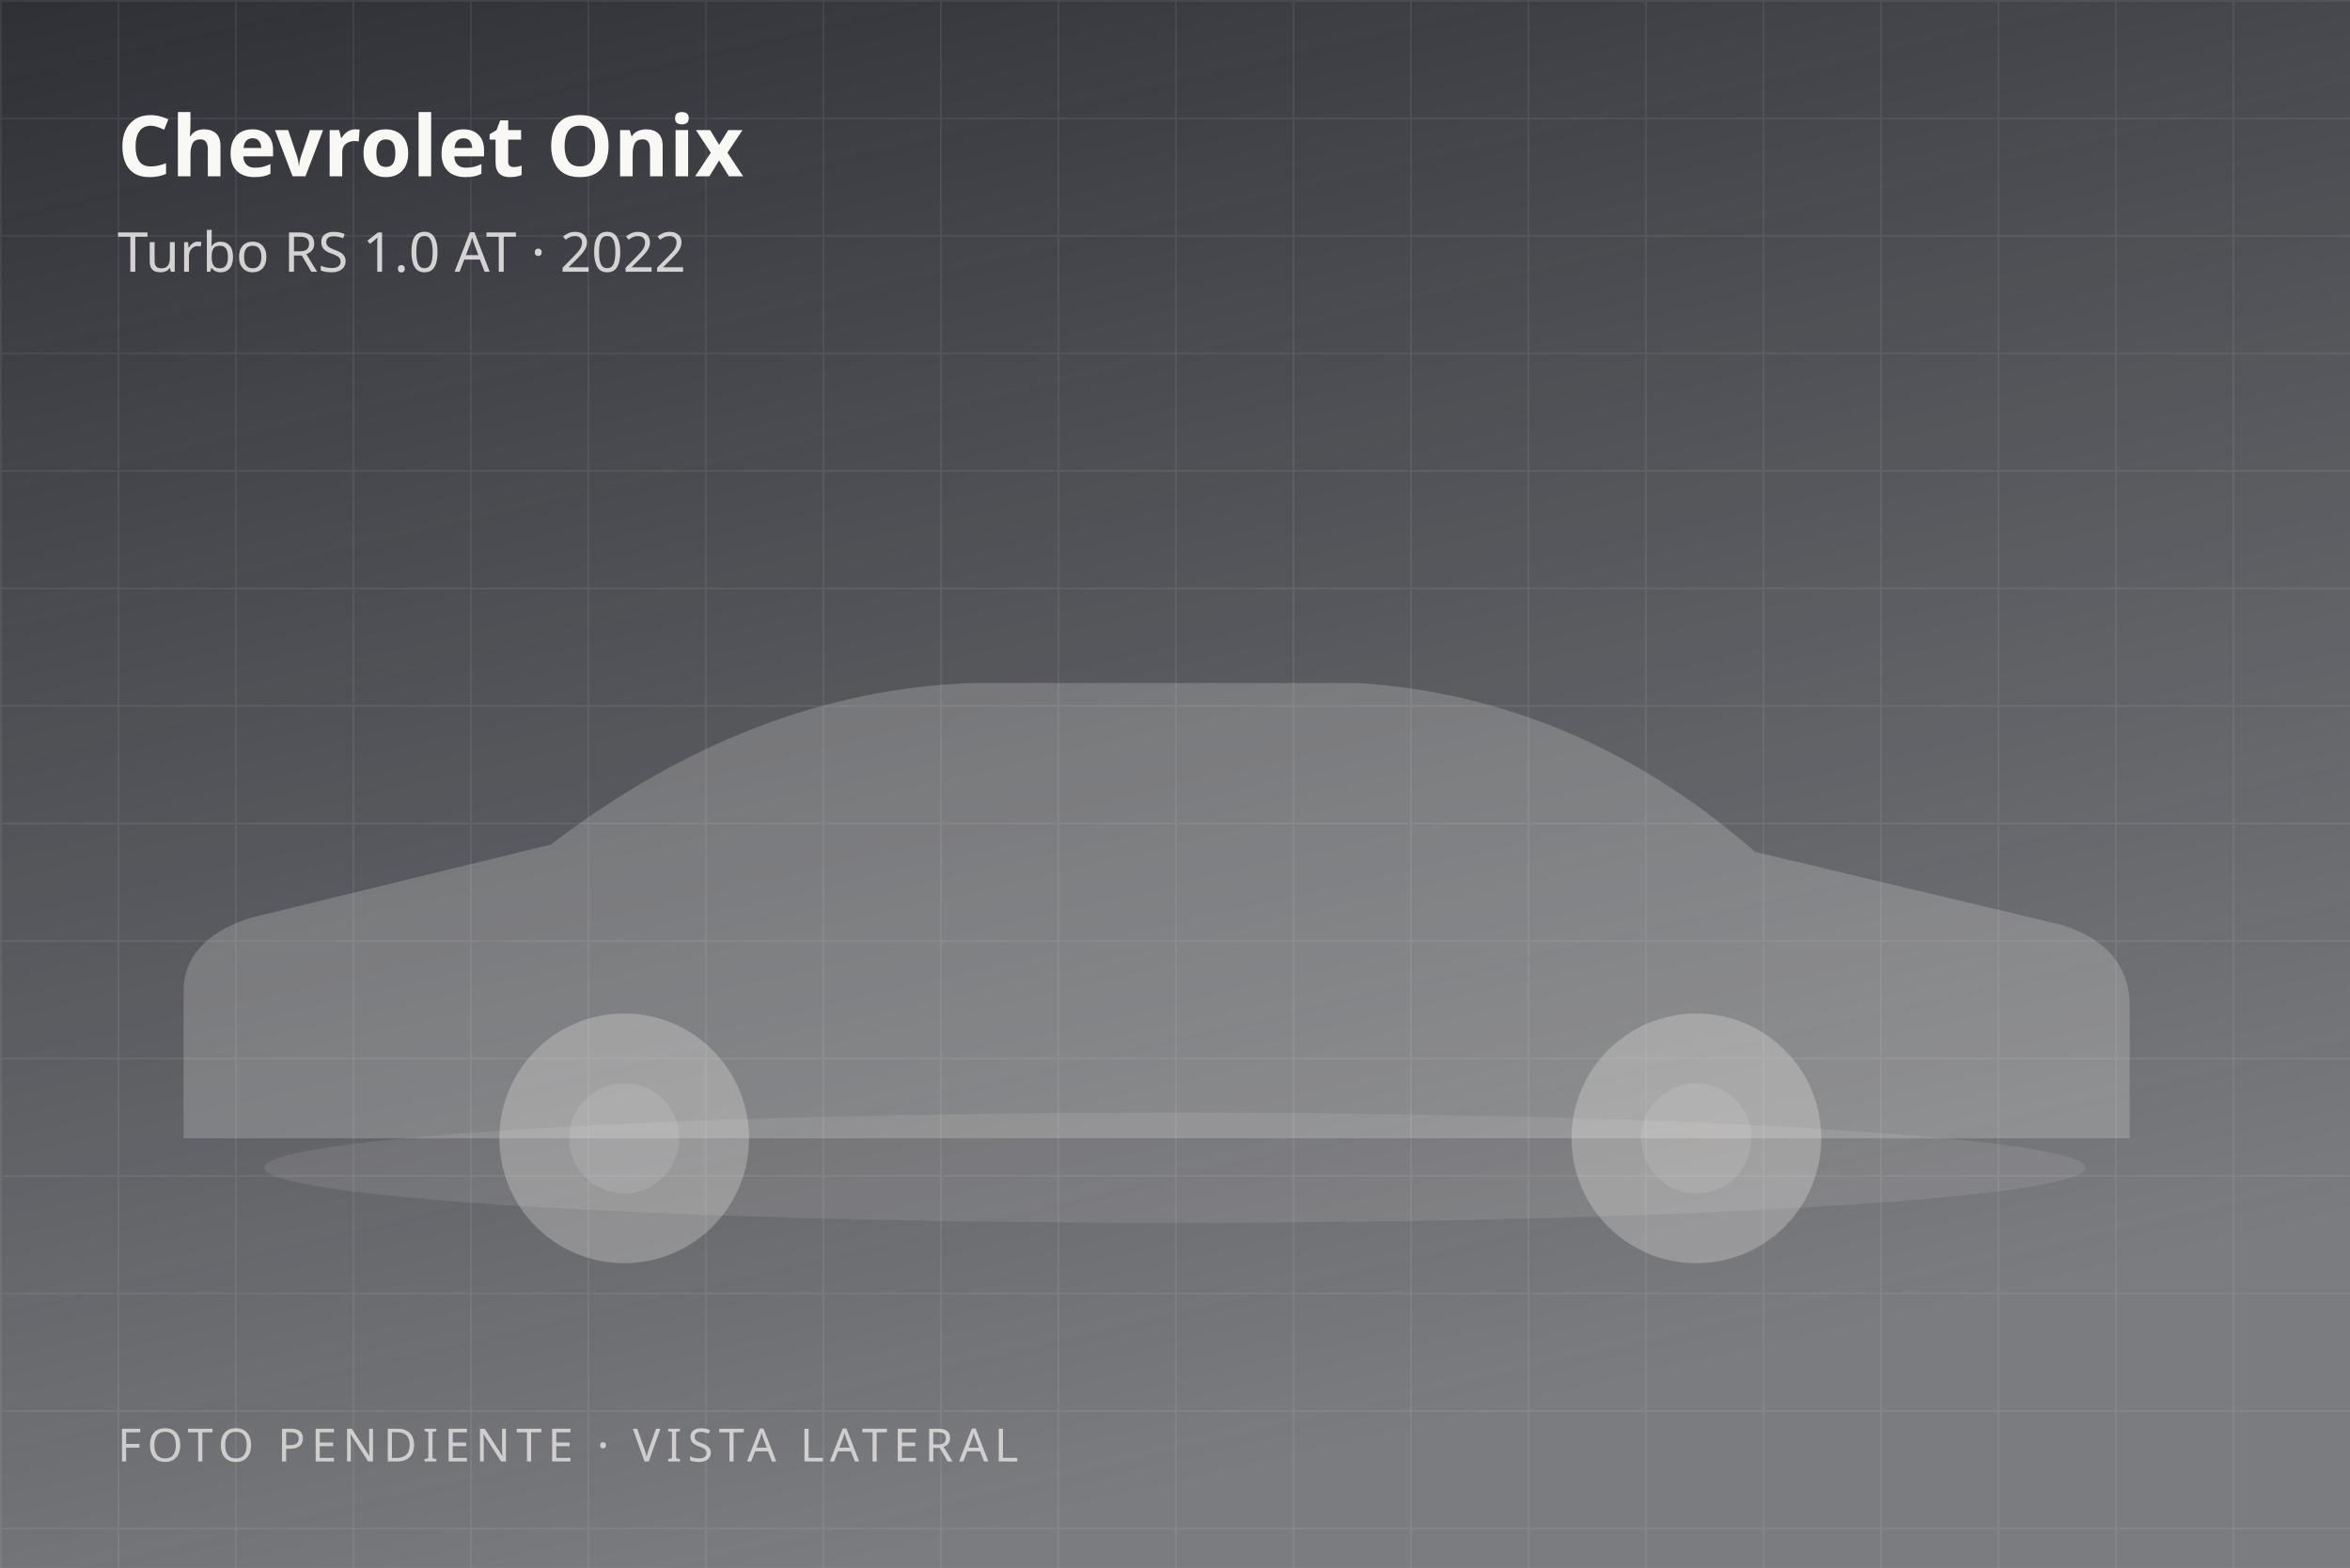
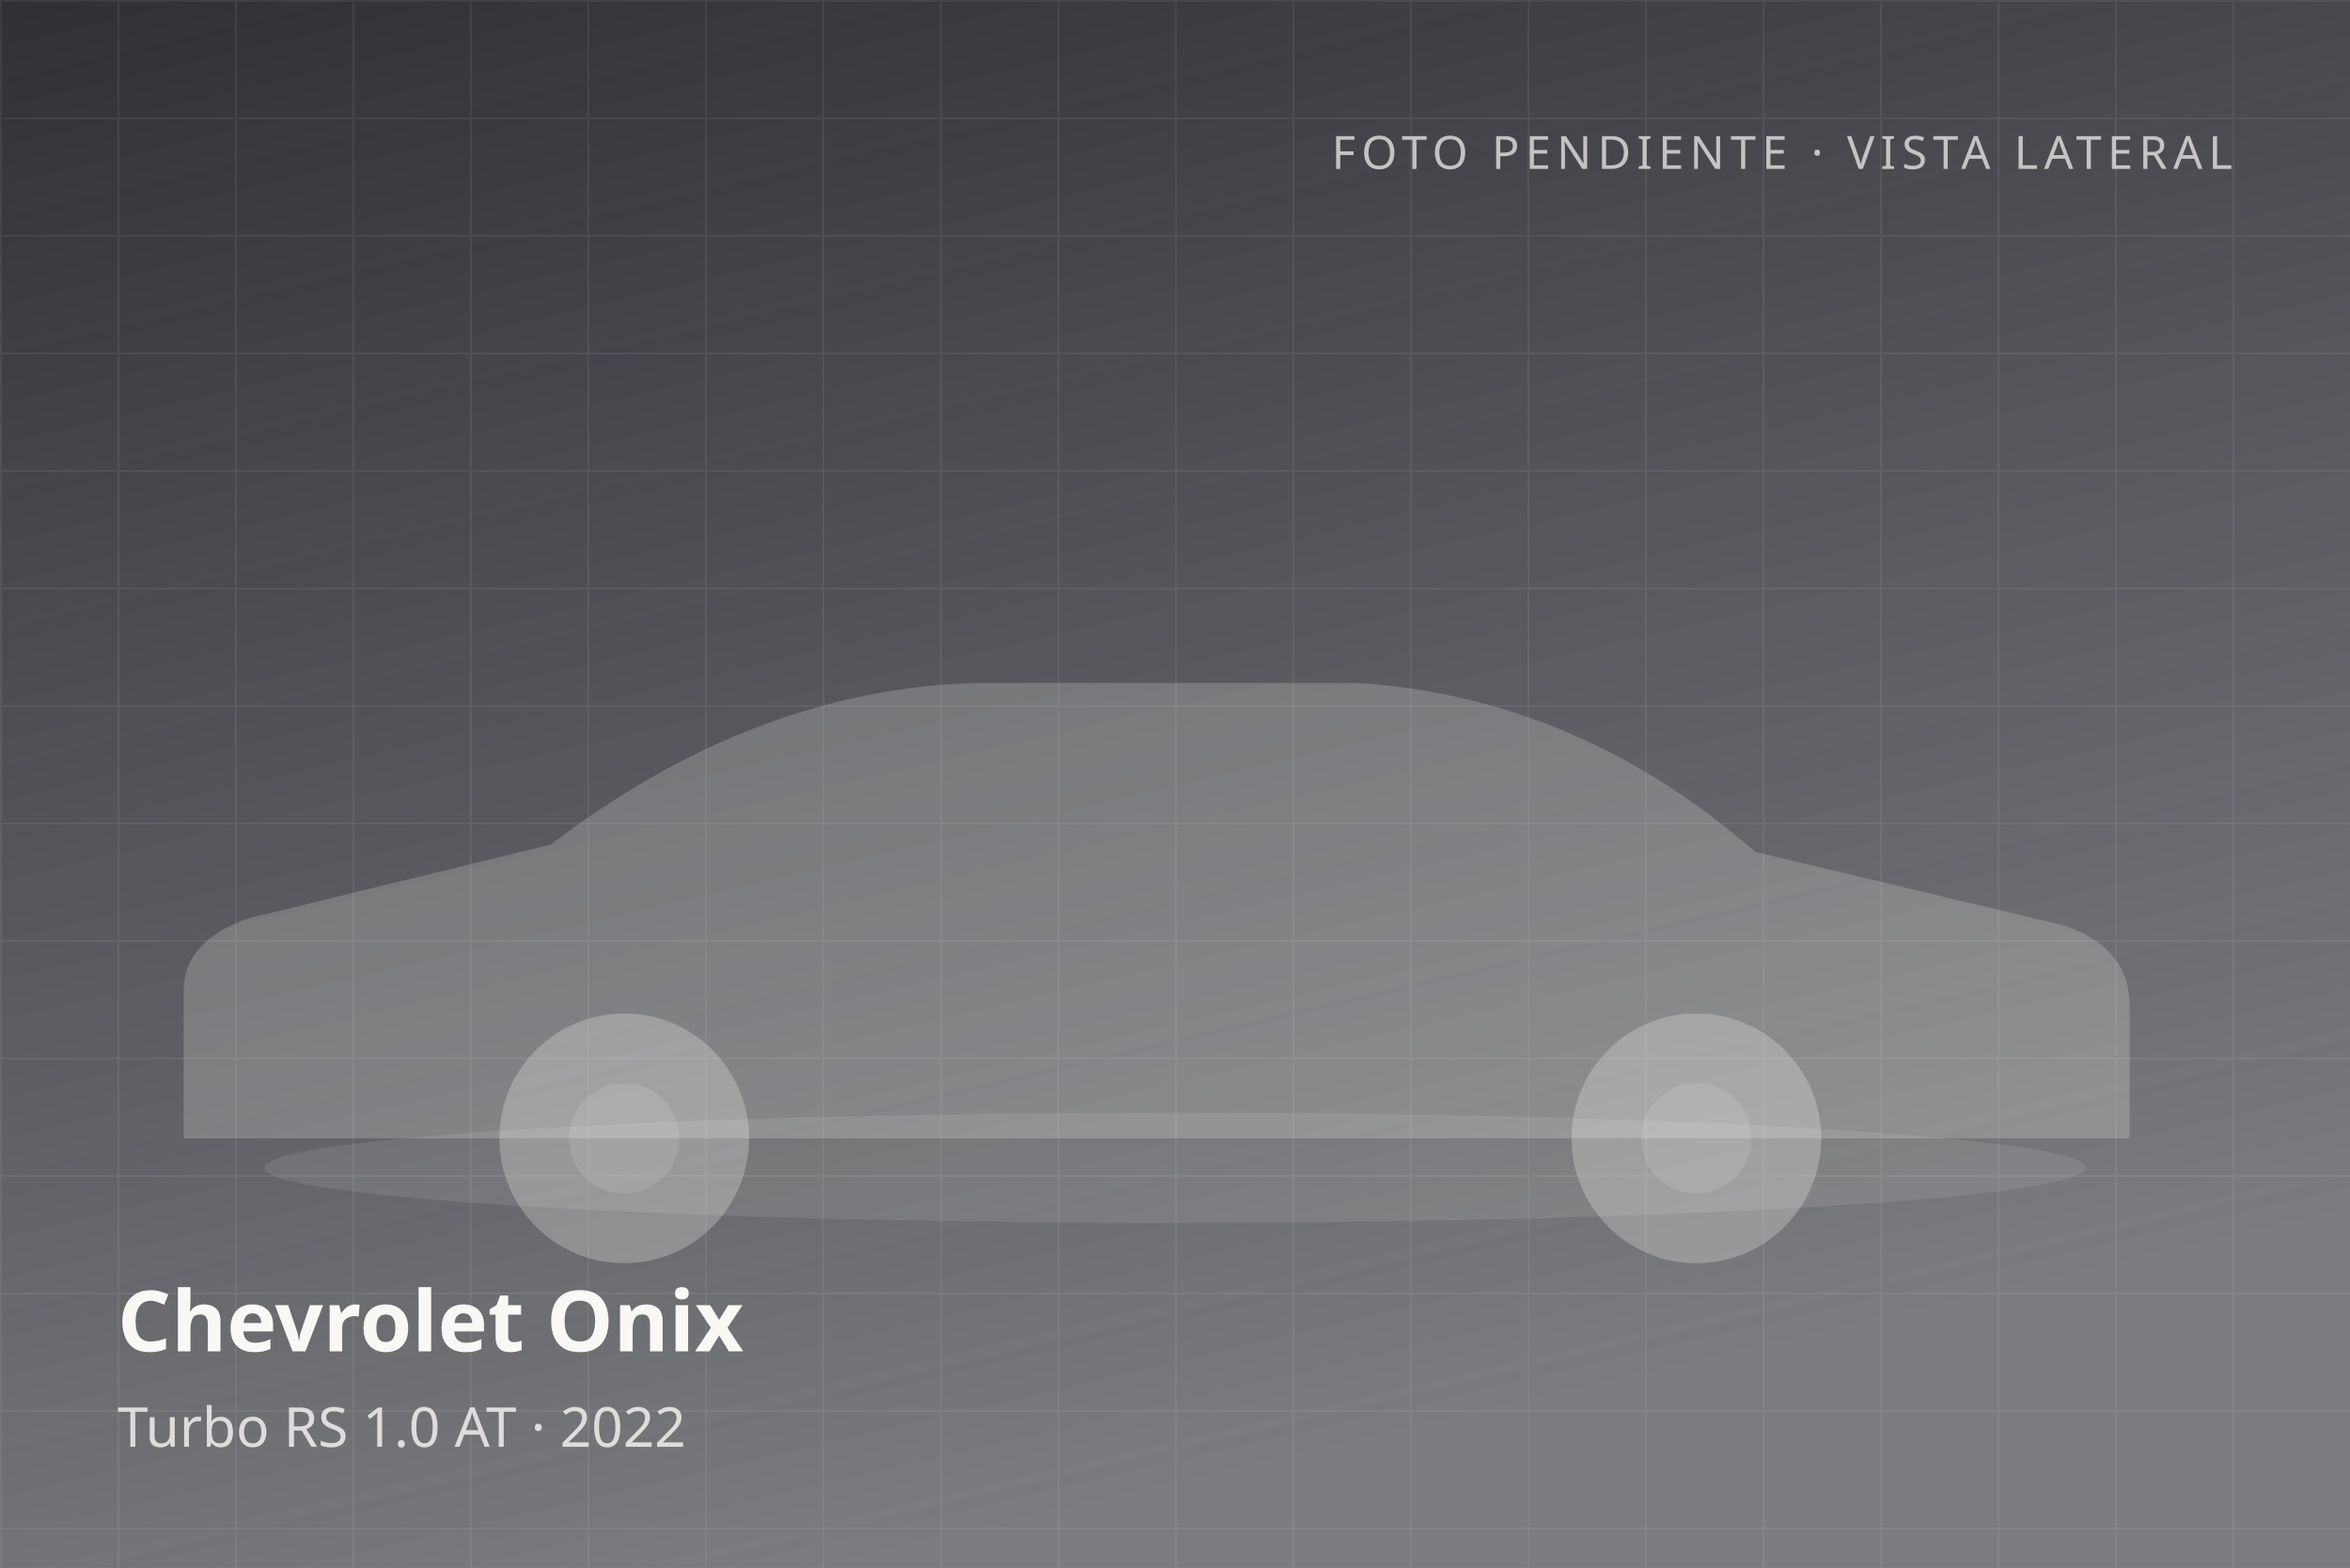
<svg xmlns="http://www.w3.org/2000/svg" viewBox="0 0 640 427" width="640" height="427" role="img" aria-label="Imagen de referencia pendiente de Chevrolet Onix">
  <defs>
    <linearGradient id="fondo" x1="0" y1="0" x2="0.35" y2="1">
      <stop offset="0%" stop-color="#23252b" stop-opacity="0.95" />
      <stop offset="100%" stop-color="#23252b" stop-opacity="0.6" />
    </linearGradient>
    <pattern id="rejilla" width="32" height="32" patternUnits="userSpaceOnUse">
      <path d="M32 0 L0 0 0 32" fill="none" stroke="#faf8f5" stroke-opacity="0.07" stroke-width="1" />
    </pattern>
  </defs>
  <rect width="640" height="427" fill="url(#fondo)" />
  <rect width="640" height="427" fill="url(#rejilla)" />
  <g transform="translate(0,60)">
    <ellipse cx="320" cy="258" rx="248" ry="15" fill="#faf8f5" opacity="0.10" />
    <path d="M50 250 L50 210 Q50 196 68 190 L150 170 Q205 128 265 126 L370 126 Q430 130 478 172 L562 192 Q580 198 580 214 L580 250 Z" fill="#faf8f5" opacity="0.20" />
    <circle cx="170" cy="250" r="34" fill="#faf8f5" opacity="0.26" />
    <circle cx="170" cy="250" r="15" fill="#faf8f5" opacity="0.12" />
    <circle cx="462" cy="250" r="34" fill="#faf8f5" opacity="0.26" />
    <circle cx="462" cy="250" r="15" fill="#faf8f5" opacity="0.12" />
  </g>
-   <text x="32" y="48" font-family="system-ui, sans-serif" font-size="23" font-weight="700" fill="#faf8f5">Chevrolet Onix</text>
-   <text x="32" y="74" font-family="system-ui, sans-serif" font-size="15" fill="#faf8f5" opacity="0.8">Turbo RS 1.0 AT · 2022</text>
-   <text x="32" y="398" font-family="system-ui, sans-serif" font-size="12.5" letter-spacing="1.6" fill="#faf8f5" opacity="0.68">FOTO PENDIENTE · VISTA LATERAL</text>
+   <text x="608" y="46" text-anchor="end" font-family="system-ui, sans-serif" font-size="12.5" letter-spacing="1.6" fill="#faf8f5" opacity="0.7">FOTO PENDIENTE · VISTA LATERAL</text>
+   <text x="32" y="368" font-family="system-ui, sans-serif" font-size="23" font-weight="700" fill="#faf8f5">Chevrolet Onix</text>
+   <text x="32" y="394" font-family="system-ui, sans-serif" font-size="15" fill="#faf8f5" opacity="0.8">Turbo RS 1.0 AT · 2022</text>
</svg>
